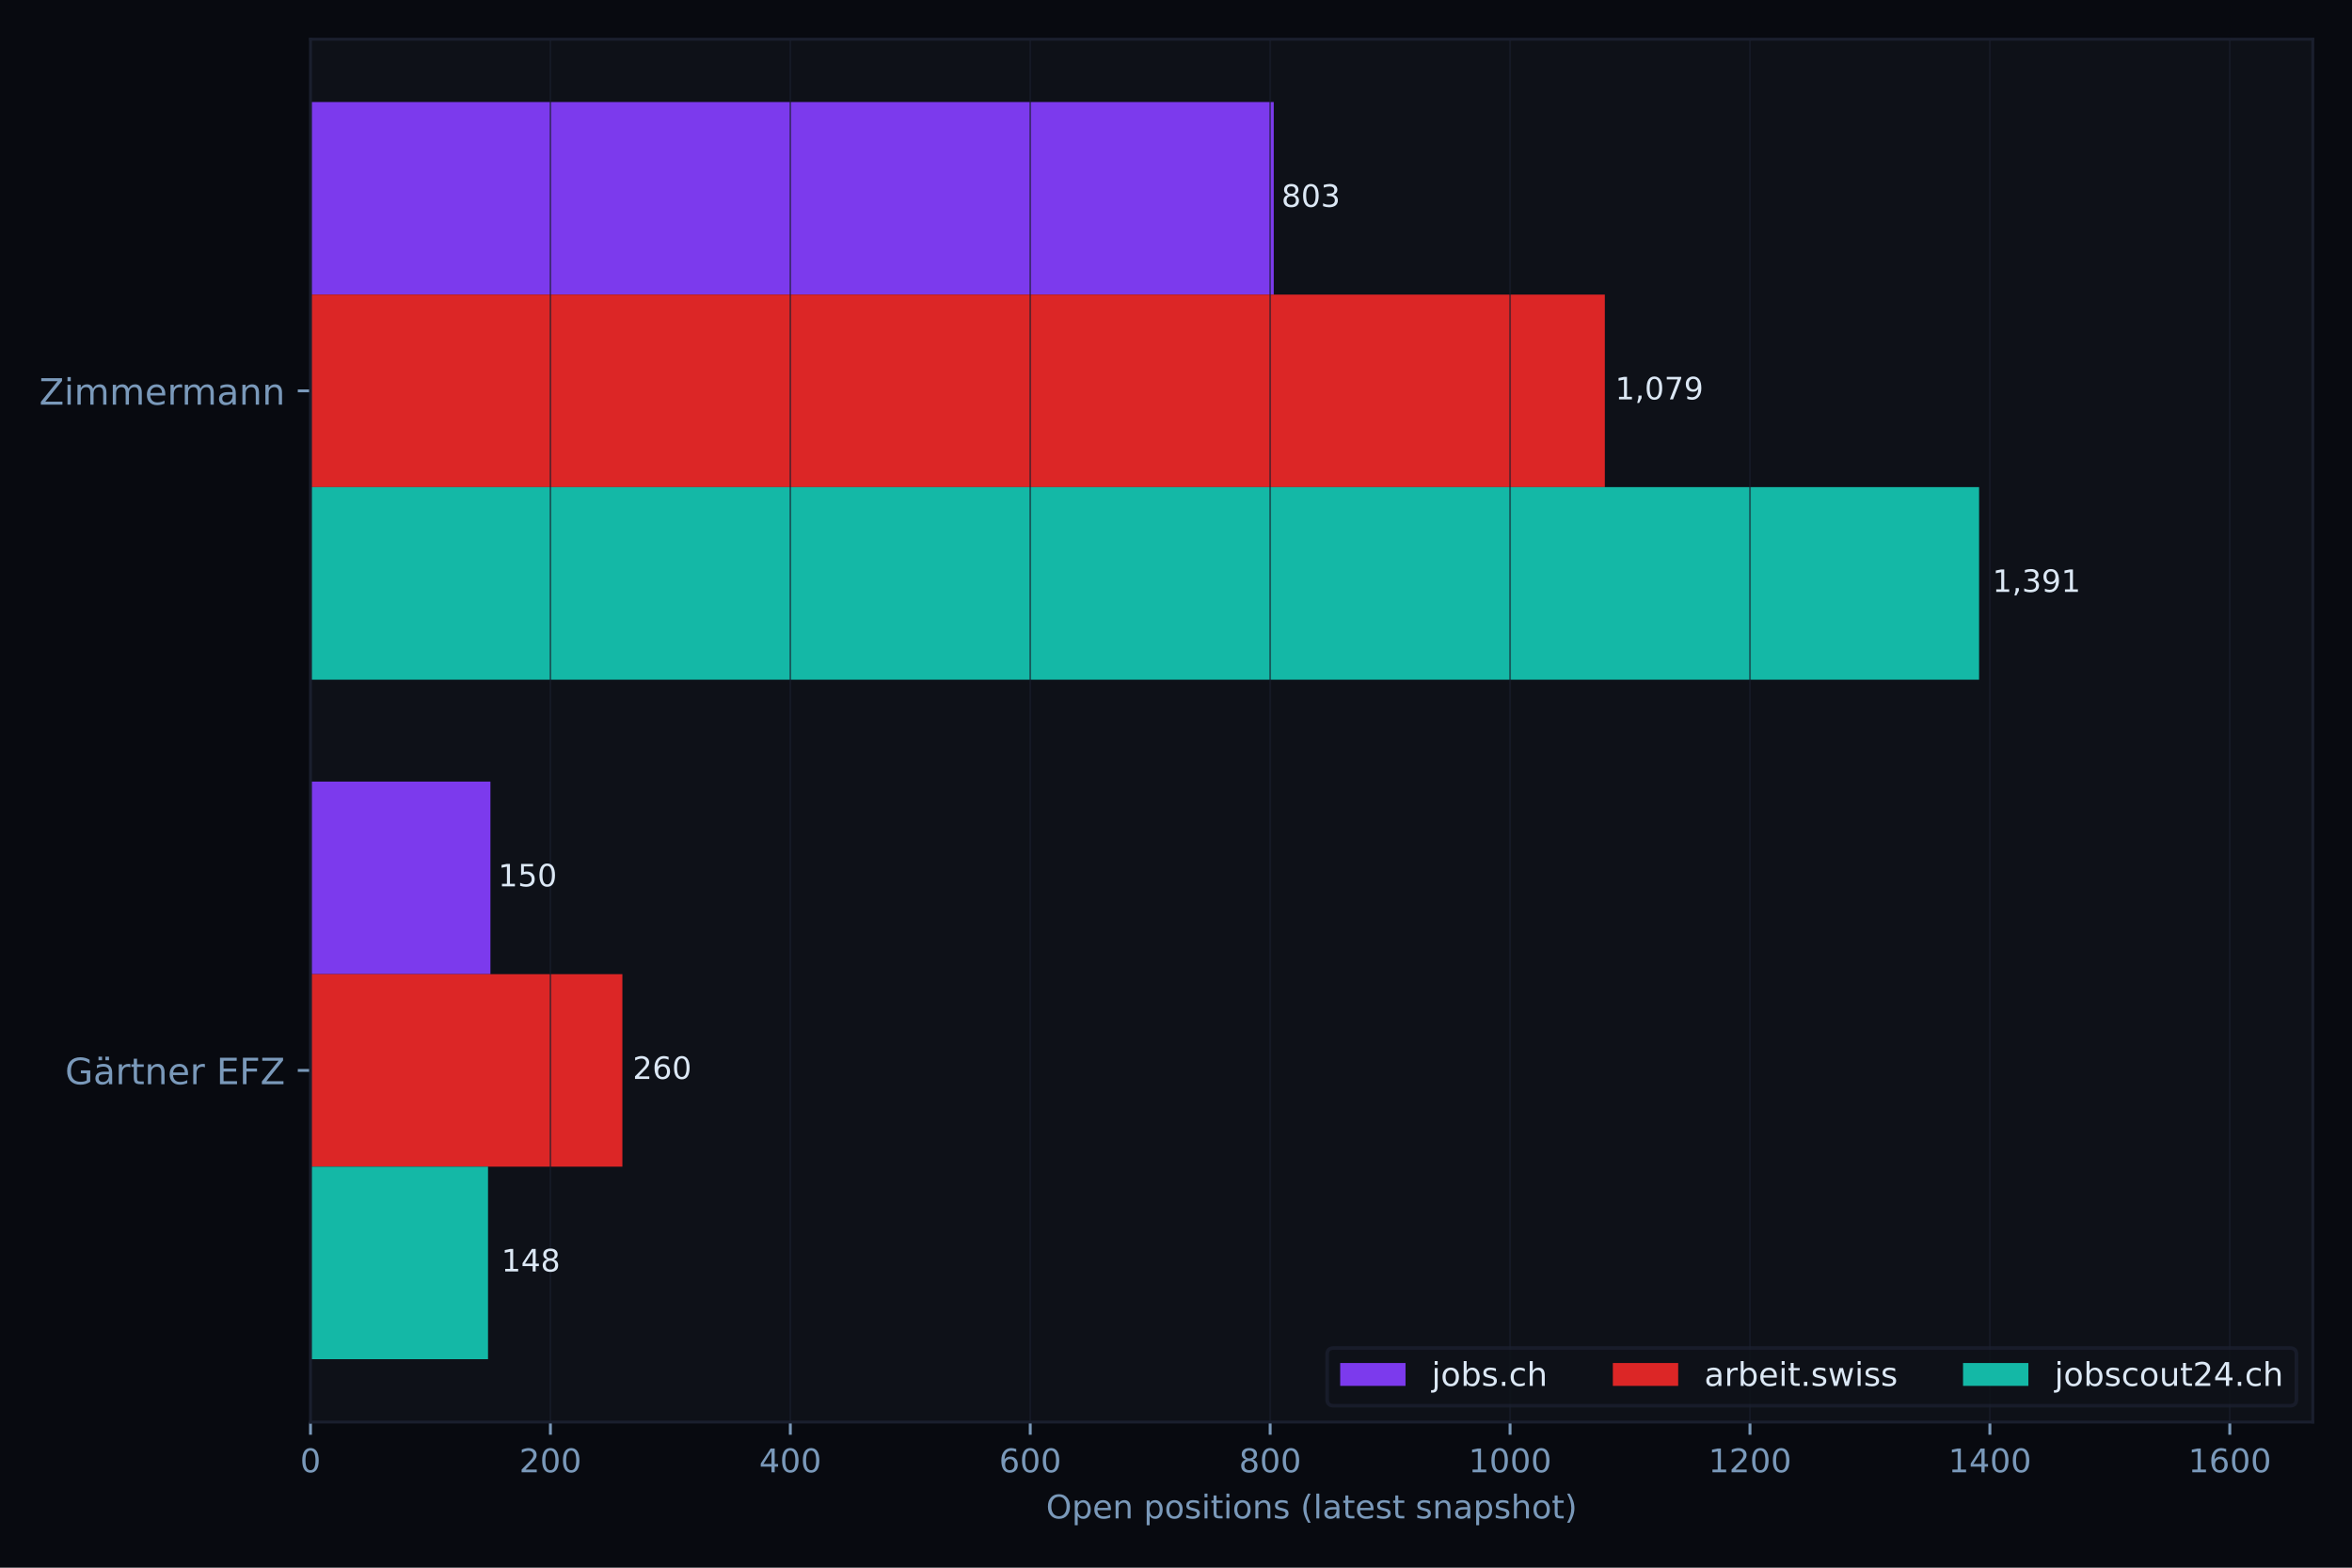
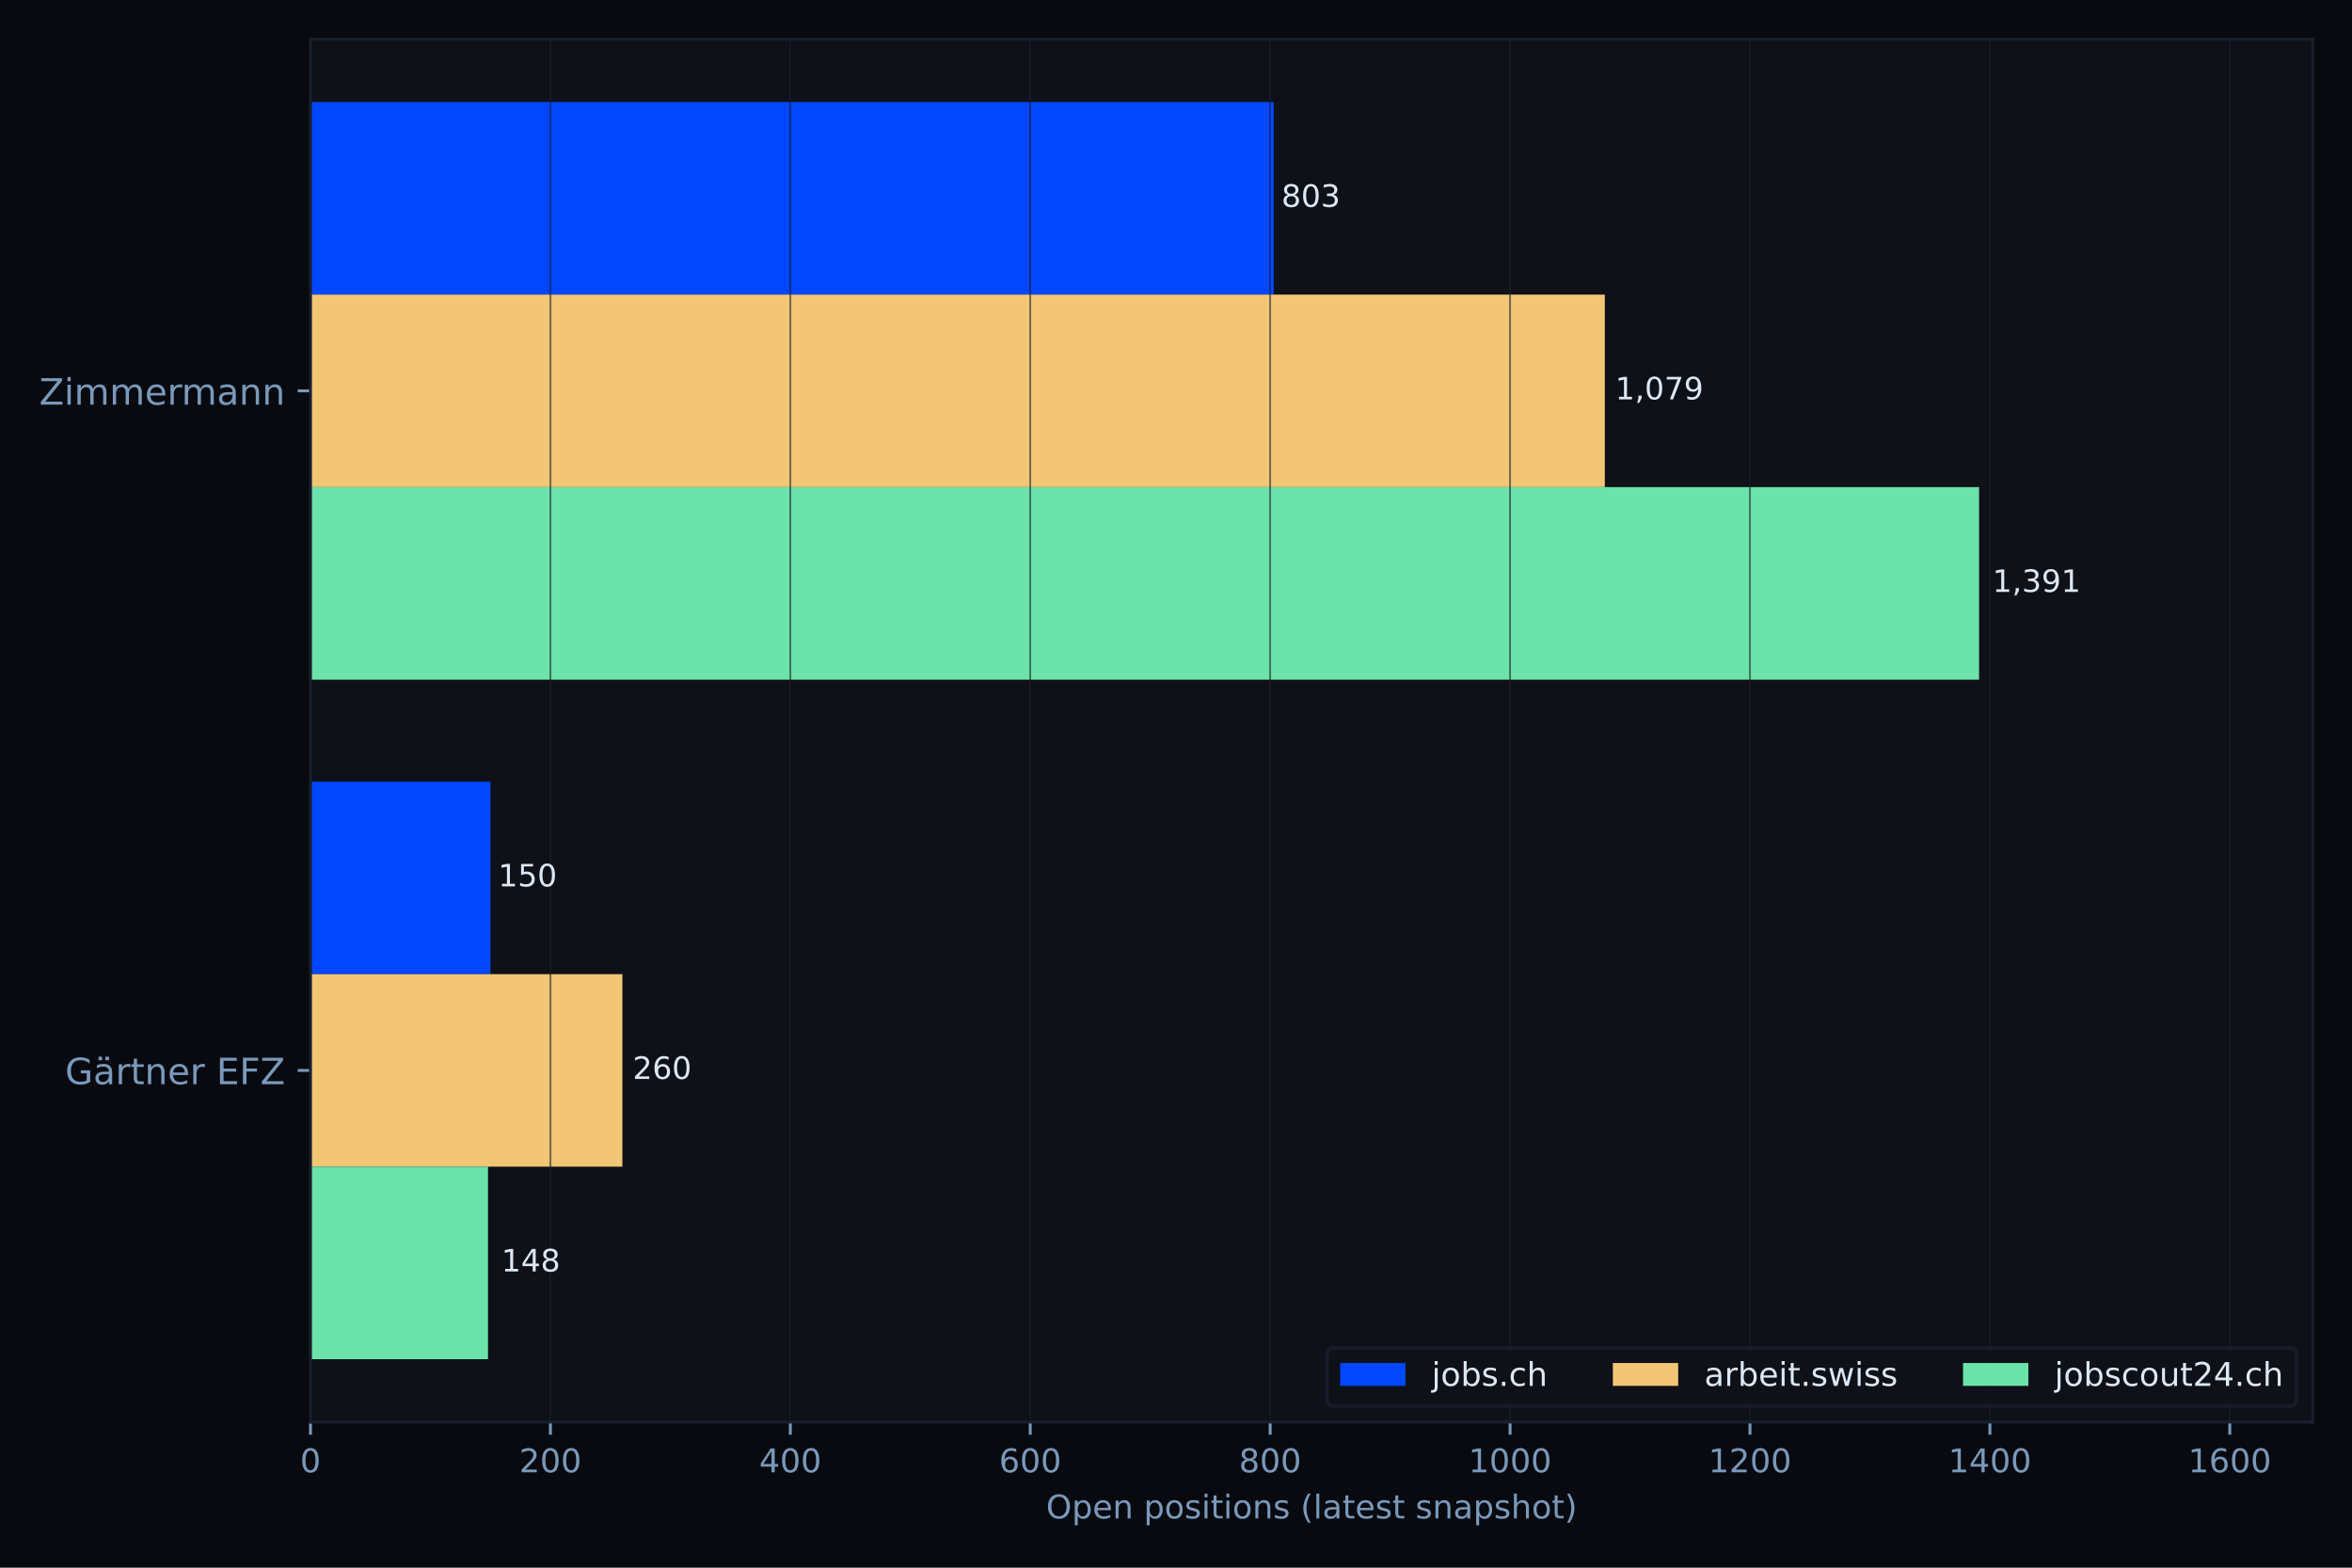
<svg xmlns="http://www.w3.org/2000/svg" xmlns:xlink="http://www.w3.org/1999/xlink" width="648pt" height="432pt" viewBox="0 0 648 432" version="1.1">
  <defs>
    <style type="text/css">*{stroke-linejoin: round; stroke-linecap: butt}</style>
  </defs>
  <g id="figure_1">
    <g id="patch_1">
      <path d="M 0 432  L 648 432  L 648 0  L 0 0  z " style="fill: #080a10" />
    </g>
    <g id="axes_1">
      <g id="patch_2">
        <path d="M 85.545 391.873  L 637.2 391.873  L 637.2 10.8  L 85.545 10.8  z " style="fill: #0e1118" />
      </g>
      <g id="patch_3">
-         <path d="M 85.545 28.121  L 350.929 28.121  L 350.929 81.178  L 85.545 81.178  z " clip-path="url(#p5564562293)" style="fill: #7c3aed" />
+         <path d="M 85.545 28.121  L 350.929 28.121  L 350.929 81.178  L 85.545 81.178  z " clip-path="url(#p5564562293)" style="fill: #0047ff" />
      </g>
      <g id="patch_4">
-         <path d="M 85.545 215.381  L 135.119 215.381  L 135.119 268.438  L 85.545 268.438  z " clip-path="url(#p5564562293)" style="fill: #7c3aed" />
+         <path d="M 85.545 215.381  L 135.119 215.381  L 135.119 268.438  L 85.545 268.438  z " clip-path="url(#p5564562293)" style="fill: #0047ff" />
      </g>
      <g id="patch_5">
-         <path d="M 85.545 81.178  L 442.145 81.178  L 442.145 134.235  L 85.545 134.235  z " clip-path="url(#p5564562293)" style="fill: #dc2626" />
+         <path d="M 85.545 81.178  L 442.145 81.178  L 442.145 134.235  L 85.545 134.235  z " clip-path="url(#p5564562293)" style="fill: #f2c674" />
      </g>
      <g id="patch_6">
-         <path d="M 85.545 268.438  L 171.473 268.438  L 171.473 321.494  L 85.545 321.494  z " clip-path="url(#p5564562293)" style="fill: #dc2626" />
+         <path d="M 85.545 268.438  L 171.473 268.438  L 171.473 321.494  L 85.545 321.494  z " clip-path="url(#p5564562293)" style="fill: #f2c674" />
      </g>
      <g id="patch_7">
-         <path d="M 85.545 134.235  L 545.258 134.235  L 545.258 187.292  L 85.545 187.292  z " clip-path="url(#p5564562293)" style="fill: #14b8a6" />
+         <path d="M 85.545 134.235  L 545.258 134.235  L 545.258 187.292  L 85.545 187.292  z " clip-path="url(#p5564562293)" style="fill: #6be3aa" />
      </g>
      <g id="patch_8">
-         <path d="M 85.545 321.494  L 134.458 321.494  L 134.458 374.551  L 85.545 374.551  z " clip-path="url(#p5564562293)" style="fill: #14b8a6" />
+         <path d="M 85.545 321.494  L 134.458 321.494  L 134.458 374.551  L 85.545 374.551  z " clip-path="url(#p5564562293)" style="fill: #6be3aa" />
      </g>
      <g id="matplotlib.axis_1">
        <g id="xtick_1">
          <g id="line2d_1">
            <path d="M 85.545 391.873  L 85.545 10.8  " clip-path="url(#p5564562293)" style="fill: none; stroke: #1a1f2e; stroke-opacity: 0.6; stroke-width: 0.5; stroke-linecap: square" />
          </g>
          <g id="line2d_2">
            <defs>
              <path id="mff3be124f5" d="M 0 0  L 0 3.5  " style="stroke: #7a99ba; stroke-width: 0.8" />
            </defs>
            <g>
              <use xlink:href="#mff3be124f5" x="85.545" y="391.873" style="fill: #7a99ba; stroke: #7a99ba; stroke-width: 0.8" />
            </g>
          </g>
          <g id="text_1">
            <g style="fill: #7a99ba" transform="translate(82.68233 405.7113) scale(0.09 -0.09)">
              <defs>
                <path id="DejaVuSans-30" d="M 2034 4250  Q 1547 4250 1301 3770  Q 1056 3291 1056 2328  Q 1056 1369 1301 889  Q 1547 409 2034 409  Q 2525 409 2770 889  Q 3016 1369 3016 2328  Q 3016 3291 2770 3770  Q 2525 4250 2034 4250  z M 2034 4750  Q 2819 4750 3233 4129  Q 3647 3509 3647 2328  Q 3647 1150 3233 529  Q 2819 -91 2034 -91  Q 1250 -91 836 529  Q 422 1150 422 2328  Q 422 3509 836 4129  Q 1250 4750 2034 4750  z " transform="scale(0.015625)" />
              </defs>
              <use xlink:href="#DejaVuSans-30" />
            </g>
          </g>
        </g>
        <g id="xtick_2">
          <g id="line2d_3">
            <path d="M 151.644 391.873  L 151.644 10.8  " clip-path="url(#p5564562293)" style="fill: none; stroke: #1a1f2e; stroke-opacity: 0.6; stroke-width: 0.5; stroke-linecap: square" />
          </g>
          <g id="line2d_4">
            <g>
              <use xlink:href="#mff3be124f5" x="151.644" y="391.873" style="fill: #7a99ba; stroke: #7a99ba; stroke-width: 0.8" />
            </g>
          </g>
          <g id="text_2">
            <g style="fill: #7a99ba" transform="translate(143.0542 405.7113) scale(0.09 -0.09)">
              <defs>
                <path id="DejaVuSans-32" d="M 1228 531  L 3431 531  L 3431 0  L 469 0  L 469 531  Q 828 903 1448 1529  Q 2069 2156 2228 2338  Q 2531 2678 2651 2914  Q 2772 3150 2772 3378  Q 2772 3750 2511 3984  Q 2250 4219 1831 4219  Q 1534 4219 1204 4116  Q 875 4013 500 3803  L 500 4441  Q 881 4594 1212 4672  Q 1544 4750 1819 4750  Q 2544 4750 2975 4387  Q 3406 4025 3406 3419  Q 3406 3131 3298 2873  Q 3191 2616 2906 2266  Q 2828 2175 2409 1742  Q 1991 1309 1228 531  z " transform="scale(0.015625)" />
              </defs>
              <use xlink:href="#DejaVuSans-32" />
              <use xlink:href="#DejaVuSans-30" x="63.623" />
              <use xlink:href="#DejaVuSans-30" x="127.246" />
            </g>
          </g>
        </g>
        <g id="xtick_3">
          <g id="line2d_5">
            <path d="M 217.742 391.873  L 217.742 10.8  " clip-path="url(#p5564562293)" style="fill: none; stroke: #1a1f2e; stroke-opacity: 0.6; stroke-width: 0.5; stroke-linecap: square" />
          </g>
          <g id="line2d_6">
            <g>
              <use xlink:href="#mff3be124f5" x="217.742" y="391.873" style="fill: #7a99ba; stroke: #7a99ba; stroke-width: 0.8" />
            </g>
          </g>
          <g id="text_3">
            <g style="fill: #7a99ba" transform="translate(209.1522 405.7113) scale(0.09 -0.09)">
              <defs>
                <path id="DejaVuSans-34" d="M 2419 4116  L 825 1625  L 2419 1625  L 2419 4116  z M 2253 4666  L 3047 4666  L 3047 1625  L 3713 1625  L 3713 1100  L 3047 1100  L 3047 0  L 2419 0  L 2419 1100  L 313 1100  L 313 1709  L 2253 4666  z " transform="scale(0.015625)" />
              </defs>
              <use xlink:href="#DejaVuSans-34" />
              <use xlink:href="#DejaVuSans-30" x="63.623" />
              <use xlink:href="#DejaVuSans-30" x="127.246" />
            </g>
          </g>
        </g>
        <g id="xtick_4">
          <g id="line2d_7">
            <path d="M 283.84 391.873  L 283.84 10.8  " clip-path="url(#p5564562293)" style="fill: none; stroke: #1a1f2e; stroke-opacity: 0.6; stroke-width: 0.5; stroke-linecap: square" />
          </g>
          <g id="line2d_8">
            <g>
              <use xlink:href="#mff3be124f5" x="283.84" y="391.873" style="fill: #7a99ba; stroke: #7a99ba; stroke-width: 0.8" />
            </g>
          </g>
          <g id="text_4">
            <g style="fill: #7a99ba" transform="translate(275.2503 405.7113) scale(0.09 -0.09)">
              <defs>
                <path id="DejaVuSans-36" d="M 2113 2584  Q 1688 2584 1439 2293  Q 1191 2003 1191 1497  Q 1191 994 1439 701  Q 1688 409 2113 409  Q 2538 409 2786 701  Q 3034 994 3034 1497  Q 3034 2003 2786 2293  Q 2538 2584 2113 2584  z M 3366 4563  L 3366 3988  Q 3128 4100 2886 4159  Q 2644 4219 2406 4219  Q 1781 4219 1451 3797  Q 1122 3375 1075 2522  Q 1259 2794 1537 2939  Q 1816 3084 2150 3084  Q 2853 3084 3261 2657  Q 3669 2231 3669 1497  Q 3669 778 3244 343  Q 2819 -91 2113 -91  Q 1303 -91 875 529  Q 447 1150 447 2328  Q 447 3434 972 4092  Q 1497 4750 2381 4750  Q 2619 4750 2861 4703  Q 3103 4656 3366 4563  z " transform="scale(0.015625)" />
              </defs>
              <use xlink:href="#DejaVuSans-36" />
              <use xlink:href="#DejaVuSans-30" x="63.623" />
              <use xlink:href="#DejaVuSans-30" x="127.246" />
            </g>
          </g>
        </g>
        <g id="xtick_5">
          <g id="line2d_9">
            <path d="M 349.938 391.873  L 349.938 10.8  " clip-path="url(#p5564562293)" style="fill: none; stroke: #1a1f2e; stroke-opacity: 0.6; stroke-width: 0.5; stroke-linecap: square" />
          </g>
          <g id="line2d_10">
            <g>
              <use xlink:href="#mff3be124f5" x="349.938" y="391.873" style="fill: #7a99ba; stroke: #7a99ba; stroke-width: 0.8" />
            </g>
          </g>
          <g id="text_5">
            <g style="fill: #7a99ba" transform="translate(341.3484 405.7113) scale(0.09 -0.09)">
              <defs>
                <path id="DejaVuSans-38" d="M 2034 2216  Q 1584 2216 1326 1975  Q 1069 1734 1069 1313  Q 1069 891 1326 650  Q 1584 409 2034 409  Q 2484 409 2743 651  Q 3003 894 3003 1313  Q 3003 1734 2745 1975  Q 2488 2216 2034 2216  z M 1403 2484  Q 997 2584 770 2862  Q 544 3141 544 3541  Q 544 4100 942 4425  Q 1341 4750 2034 4750  Q 2731 4750 3128 4425  Q 3525 4100 3525 3541  Q 3525 3141 3298 2862  Q 3072 2584 2669 2484  Q 3125 2378 3379 2068  Q 3634 1759 3634 1313  Q 3634 634 3220 271  Q 2806 -91 2034 -91  Q 1263 -91 848 271  Q 434 634 434 1313  Q 434 1759 690 2068  Q 947 2378 1403 2484  z M 1172 3481  Q 1172 3119 1398 2916  Q 1625 2713 2034 2713  Q 2441 2713 2670 2916  Q 2900 3119 2900 3481  Q 2900 3844 2670 4047  Q 2441 4250 2034 4250  Q 1625 4250 1398 4047  Q 1172 3844 1172 3481  z " transform="scale(0.015625)" />
              </defs>
              <use xlink:href="#DejaVuSans-38" />
              <use xlink:href="#DejaVuSans-30" x="63.623" />
              <use xlink:href="#DejaVuSans-30" x="127.246" />
            </g>
          </g>
        </g>
        <g id="xtick_6">
          <g id="line2d_11">
            <path d="M 416.036 391.873  L 416.036 10.8  " clip-path="url(#p5564562293)" style="fill: none; stroke: #1a1f2e; stroke-opacity: 0.6; stroke-width: 0.5; stroke-linecap: square" />
          </g>
          <g id="line2d_12">
            <g>
              <use xlink:href="#mff3be124f5" x="416.036" y="391.873" style="fill: #7a99ba; stroke: #7a99ba; stroke-width: 0.8" />
            </g>
          </g>
          <g id="text_6">
            <g style="fill: #7a99ba" transform="translate(404.5833 405.7113) scale(0.09 -0.09)">
              <defs>
                <path id="DejaVuSans-31" d="M 794 531  L 1825 531  L 1825 4091  L 703 3866  L 703 4441  L 1819 4666  L 2450 4666  L 2450 531  L 3481 531  L 3481 0  L 794 0  L 794 531  z " transform="scale(0.015625)" />
              </defs>
              <use xlink:href="#DejaVuSans-31" />
              <use xlink:href="#DejaVuSans-30" x="63.623" />
              <use xlink:href="#DejaVuSans-30" x="127.246" />
              <use xlink:href="#DejaVuSans-30" x="190.869" />
            </g>
          </g>
        </g>
        <g id="xtick_7">
          <g id="line2d_13">
            <path d="M 482.134 391.873  L 482.134 10.8  " clip-path="url(#p5564562293)" style="fill: none; stroke: #1a1f2e; stroke-opacity: 0.6; stroke-width: 0.5; stroke-linecap: square" />
          </g>
          <g id="line2d_14">
            <g>
              <use xlink:href="#mff3be124f5" x="482.134" y="391.873" style="fill: #7a99ba; stroke: #7a99ba; stroke-width: 0.8" />
            </g>
          </g>
          <g id="text_7">
            <g style="fill: #7a99ba" transform="translate(470.6814 405.7113) scale(0.09 -0.09)">
              <use xlink:href="#DejaVuSans-31" />
              <use xlink:href="#DejaVuSans-32" x="63.623" />
              <use xlink:href="#DejaVuSans-30" x="127.246" />
              <use xlink:href="#DejaVuSans-30" x="190.869" />
            </g>
          </g>
        </g>
        <g id="xtick_8">
          <g id="line2d_15">
            <path d="M 548.232 391.873  L 548.232 10.8  " clip-path="url(#p5564562293)" style="fill: none; stroke: #1a1f2e; stroke-opacity: 0.6; stroke-width: 0.5; stroke-linecap: square" />
          </g>
          <g id="line2d_16">
            <g>
              <use xlink:href="#mff3be124f5" x="548.232" y="391.873" style="fill: #7a99ba; stroke: #7a99ba; stroke-width: 0.8" />
            </g>
          </g>
          <g id="text_8">
            <g style="fill: #7a99ba" transform="translate(536.7795 405.7113) scale(0.09 -0.09)">
              <use xlink:href="#DejaVuSans-31" />
              <use xlink:href="#DejaVuSans-34" x="63.623" />
              <use xlink:href="#DejaVuSans-30" x="127.246" />
              <use xlink:href="#DejaVuSans-30" x="190.869" />
            </g>
          </g>
        </g>
        <g id="xtick_9">
          <g id="line2d_17">
            <path d="M 614.33 391.873  L 614.33 10.8  " clip-path="url(#p5564562293)" style="fill: none; stroke: #1a1f2e; stroke-opacity: 0.6; stroke-width: 0.5; stroke-linecap: square" />
          </g>
          <g id="line2d_18">
            <g>
              <use xlink:href="#mff3be124f5" x="614.33" y="391.873" style="fill: #7a99ba; stroke: #7a99ba; stroke-width: 0.8" />
            </g>
          </g>
          <g id="text_9">
            <g style="fill: #7a99ba" transform="translate(602.8776 405.7113) scale(0.09 -0.09)">
              <use xlink:href="#DejaVuSans-31" />
              <use xlink:href="#DejaVuSans-36" x="63.623" />
              <use xlink:href="#DejaVuSans-30" x="127.246" />
              <use xlink:href="#DejaVuSans-30" x="190.869" />
            </g>
          </g>
        </g>
        <g id="text_10">
          <g style="fill: #7a99ba" transform="translate(288.2091 418.4216) scale(0.09 -0.09)">
            <defs>
              <path id="DejaVuSans-4f" d="M 2522 4238  Q 1834 4238 1429 3725  Q 1025 3213 1025 2328  Q 1025 1447 1429 934  Q 1834 422 2522 422  Q 3209 422 3611 934  Q 4013 1447 4013 2328  Q 4013 3213 3611 3725  Q 3209 4238 2522 4238  z M 2522 4750  Q 3503 4750 4090 4092  Q 4678 3434 4678 2328  Q 4678 1225 4090 567  Q 3503 -91 2522 -91  Q 1538 -91 948 565  Q 359 1222 359 2328  Q 359 3434 948 4092  Q 1538 4750 2522 4750  z " transform="scale(0.015625)" />
              <path id="DejaVuSans-70" d="M 1159 525  L 1159 -1331  L 581 -1331  L 581 3500  L 1159 3500  L 1159 2969  Q 1341 3281 1617 3432  Q 1894 3584 2278 3584  Q 2916 3584 3314 3078  Q 3713 2572 3713 1747  Q 3713 922 3314 415  Q 2916 -91 2278 -91  Q 1894 -91 1617 61  Q 1341 213 1159 525  z M 3116 1747  Q 3116 2381 2855 2742  Q 2594 3103 2138 3103  Q 1681 3103 1420 2742  Q 1159 2381 1159 1747  Q 1159 1113 1420 752  Q 1681 391 2138 391  Q 2594 391 2855 752  Q 3116 1113 3116 1747  z " transform="scale(0.015625)" />
              <path id="DejaVuSans-65" d="M 3597 1894  L 3597 1613  L 953 1613  Q 991 1019 1311 708  Q 1631 397 2203 397  Q 2534 397 2845 478  Q 3156 559 3463 722  L 3463 178  Q 3153 47 2828 -22  Q 2503 -91 2169 -91  Q 1331 -91 842 396  Q 353 884 353 1716  Q 353 2575 817 3079  Q 1281 3584 2069 3584  Q 2775 3584 3186 3129  Q 3597 2675 3597 1894  z M 3022 2063  Q 3016 2534 2758 2815  Q 2500 3097 2075 3097  Q 1594 3097 1305 2825  Q 1016 2553 972 2059  L 3022 2063  z " transform="scale(0.015625)" />
              <path id="DejaVuSans-6e" d="M 3513 2113  L 3513 0  L 2938 0  L 2938 2094  Q 2938 2591 2744 2837  Q 2550 3084 2163 3084  Q 1697 3084 1428 2787  Q 1159 2491 1159 1978  L 1159 0  L 581 0  L 581 3500  L 1159 3500  L 1159 2956  Q 1366 3272 1645 3428  Q 1925 3584 2291 3584  Q 2894 3584 3203 3211  Q 3513 2838 3513 2113  z " transform="scale(0.015625)" />
              <path id="DejaVuSans-20" transform="scale(0.015625)" />
              <path id="DejaVuSans-6f" d="M 1959 3097  Q 1497 3097 1228 2736  Q 959 2375 959 1747  Q 959 1119 1226 758  Q 1494 397 1959 397  Q 2419 397 2687 759  Q 2956 1122 2956 1747  Q 2956 2369 2687 2733  Q 2419 3097 1959 3097  z M 1959 3584  Q 2709 3584 3137 3096  Q 3566 2609 3566 1747  Q 3566 888 3137 398  Q 2709 -91 1959 -91  Q 1206 -91 779 398  Q 353 888 353 1747  Q 353 2609 779 3096  Q 1206 3584 1959 3584  z " transform="scale(0.015625)" />
              <path id="DejaVuSans-73" d="M 2834 3397  L 2834 2853  Q 2591 2978 2328 3040  Q 2066 3103 1784 3103  Q 1356 3103 1142 2972  Q 928 2841 928 2578  Q 928 2378 1081 2264  Q 1234 2150 1697 2047  L 1894 2003  Q 2506 1872 2764 1633  Q 3022 1394 3022 966  Q 3022 478 2636 193  Q 2250 -91 1575 -91  Q 1294 -91 989 -36  Q 684 19 347 128  L 347 722  Q 666 556 975 473  Q 1284 391 1588 391  Q 1994 391 2212 530  Q 2431 669 2431 922  Q 2431 1156 2273 1281  Q 2116 1406 1581 1522  L 1381 1569  Q 847 1681 609 1914  Q 372 2147 372 2553  Q 372 3047 722 3315  Q 1072 3584 1716 3584  Q 2034 3584 2315 3537  Q 2597 3491 2834 3397  z " transform="scale(0.015625)" />
              <path id="DejaVuSans-69" d="M 603 3500  L 1178 3500  L 1178 0  L 603 0  L 603 3500  z M 603 4863  L 1178 4863  L 1178 4134  L 603 4134  L 603 4863  z " transform="scale(0.015625)" />
              <path id="DejaVuSans-74" d="M 1172 4494  L 1172 3500  L 2356 3500  L 2356 3053  L 1172 3053  L 1172 1153  Q 1172 725 1289 603  Q 1406 481 1766 481  L 2356 481  L 2356 0  L 1766 0  Q 1100 0 847 248  Q 594 497 594 1153  L 594 3053  L 172 3053  L 172 3500  L 594 3500  L 594 4494  L 1172 4494  z " transform="scale(0.015625)" />
              <path id="DejaVuSans-28" d="M 1984 4856  Q 1566 4138 1362 3434  Q 1159 2731 1159 2009  Q 1159 1288 1364 580  Q 1569 -128 1984 -844  L 1484 -844  Q 1016 -109 783 600  Q 550 1309 550 2009  Q 550 2706 781 3412  Q 1013 4119 1484 4856  L 1984 4856  z " transform="scale(0.015625)" />
              <path id="DejaVuSans-6c" d="M 603 4863  L 1178 4863  L 1178 0  L 603 0  L 603 4863  z " transform="scale(0.015625)" />
              <path id="DejaVuSans-61" d="M 2194 1759  Q 1497 1759 1228 1600  Q 959 1441 959 1056  Q 959 750 1161 570  Q 1363 391 1709 391  Q 2188 391 2477 730  Q 2766 1069 2766 1631  L 2766 1759  L 2194 1759  z M 3341 1997  L 3341 0  L 2766 0  L 2766 531  Q 2569 213 2275 61  Q 1981 -91 1556 -91  Q 1019 -91 701 211  Q 384 513 384 1019  Q 384 1609 779 1909  Q 1175 2209 1959 2209  L 2766 2209  L 2766 2266  Q 2766 2663 2505 2880  Q 2244 3097 1772 3097  Q 1472 3097 1187 3025  Q 903 2953 641 2809  L 641 3341  Q 956 3463 1253 3523  Q 1550 3584 1831 3584  Q 2591 3584 2966 3190  Q 3341 2797 3341 1997  z " transform="scale(0.015625)" />
              <path id="DejaVuSans-68" d="M 3513 2113  L 3513 0  L 2938 0  L 2938 2094  Q 2938 2591 2744 2837  Q 2550 3084 2163 3084  Q 1697 3084 1428 2787  Q 1159 2491 1159 1978  L 1159 0  L 581 0  L 581 4863  L 1159 4863  L 1159 2956  Q 1366 3272 1645 3428  Q 1925 3584 2291 3584  Q 2894 3584 3203 3211  Q 3513 2838 3513 2113  z " transform="scale(0.015625)" />
              <path id="DejaVuSans-29" d="M 513 4856  L 1013 4856  Q 1481 4119 1714 3412  Q 1947 2706 1947 2009  Q 1947 1309 1714 600  Q 1481 -109 1013 -844  L 513 -844  Q 928 -128 1133 580  Q 1338 1288 1338 2009  Q 1338 2731 1133 3434  Q 928 4138 513 4856  z " transform="scale(0.015625)" />
            </defs>
            <use xlink:href="#DejaVuSans-4f" />
            <use xlink:href="#DejaVuSans-70" x="78.711" />
            <use xlink:href="#DejaVuSans-65" x="142.188" />
            <use xlink:href="#DejaVuSans-6e" x="203.711" />
            <use xlink:href="#DejaVuSans-20" x="267.09" />
            <use xlink:href="#DejaVuSans-70" x="298.877" />
            <use xlink:href="#DejaVuSans-6f" x="362.354" />
            <use xlink:href="#DejaVuSans-73" x="423.535" />
            <use xlink:href="#DejaVuSans-69" x="475.635" />
            <use xlink:href="#DejaVuSans-74" x="503.418" />
            <use xlink:href="#DejaVuSans-69" x="542.627" />
            <use xlink:href="#DejaVuSans-6f" x="570.41" />
            <use xlink:href="#DejaVuSans-6e" x="631.592" />
            <use xlink:href="#DejaVuSans-73" x="694.971" />
            <use xlink:href="#DejaVuSans-20" x="747.07" />
            <use xlink:href="#DejaVuSans-28" x="778.857" />
            <use xlink:href="#DejaVuSans-6c" x="817.871" />
            <use xlink:href="#DejaVuSans-61" x="845.654" />
            <use xlink:href="#DejaVuSans-74" x="906.934" />
            <use xlink:href="#DejaVuSans-65" x="946.143" />
            <use xlink:href="#DejaVuSans-73" x="1007.666" />
            <use xlink:href="#DejaVuSans-74" x="1059.766" />
            <use xlink:href="#DejaVuSans-20" x="1098.975" />
            <use xlink:href="#DejaVuSans-73" x="1130.762" />
            <use xlink:href="#DejaVuSans-6e" x="1182.861" />
            <use xlink:href="#DejaVuSans-61" x="1246.24" />
            <use xlink:href="#DejaVuSans-70" x="1307.52" />
            <use xlink:href="#DejaVuSans-73" x="1370.996" />
            <use xlink:href="#DejaVuSans-68" x="1423.096" />
            <use xlink:href="#DejaVuSans-6f" x="1486.475" />
            <use xlink:href="#DejaVuSans-74" x="1547.656" />
            <use xlink:href="#DejaVuSans-29" x="1586.865" />
          </g>
        </g>
      </g>
      <g id="matplotlib.axis_2">
        <g id="ytick_1">
          <g id="line2d_19">
            <defs>
              <path id="mdf66c61492" d="M 0 0  L -3.5 0  " style="stroke: #7a99ba; stroke-width: 0.8" />
            </defs>
            <g>
              <use xlink:href="#mdf66c61492" x="85.545" y="107.707" style="fill: #7a99ba; stroke: #7a99ba; stroke-width: 0.8" />
            </g>
          </g>
          <g id="text_11">
            <g style="fill: #7a99ba" transform="translate(10.80327 111.5059) scale(0.1 -0.1)">
              <defs>
                <path id="DejaVuSans-5a" d="M 359 4666  L 4025 4666  L 4025 4184  L 1075 531  L 4097 531  L 4097 0  L 288 0  L 288 481  L 3238 4134  L 359 4134  L 359 4666  z " transform="scale(0.015625)" />
                <path id="DejaVuSans-6d" d="M 3328 2828  Q 3544 3216 3844 3400  Q 4144 3584 4550 3584  Q 5097 3584 5394 3201  Q 5691 2819 5691 2113  L 5691 0  L 5113 0  L 5113 2094  Q 5113 2597 4934 2840  Q 4756 3084 4391 3084  Q 3944 3084 3684 2787  Q 3425 2491 3425 1978  L 3425 0  L 2847 0  L 2847 2094  Q 2847 2600 2669 2842  Q 2491 3084 2119 3084  Q 1678 3084 1418 2786  Q 1159 2488 1159 1978  L 1159 0  L 581 0  L 581 3500  L 1159 3500  L 1159 2956  Q 1356 3278 1631 3431  Q 1906 3584 2284 3584  Q 2666 3584 2933 3390  Q 3200 3197 3328 2828  z " transform="scale(0.015625)" />
                <path id="DejaVuSans-72" d="M 2631 2963  Q 2534 3019 2420 3045  Q 2306 3072 2169 3072  Q 1681 3072 1420 2755  Q 1159 2438 1159 1844  L 1159 0  L 581 0  L 581 3500  L 1159 3500  L 1159 2956  Q 1341 3275 1631 3429  Q 1922 3584 2338 3584  Q 2397 3584 2469 3576  Q 2541 3569 2628 3553  L 2631 2963  z " transform="scale(0.015625)" />
              </defs>
              <use xlink:href="#DejaVuSans-5a" />
              <use xlink:href="#DejaVuSans-69" x="68.506" />
              <use xlink:href="#DejaVuSans-6d" x="96.289" />
              <use xlink:href="#DejaVuSans-6d" x="193.701" />
              <use xlink:href="#DejaVuSans-65" x="291.113" />
              <use xlink:href="#DejaVuSans-72" x="352.637" />
              <use xlink:href="#DejaVuSans-6d" x="392" />
              <use xlink:href="#DejaVuSans-61" x="489.412" />
              <use xlink:href="#DejaVuSans-6e" x="550.691" />
              <use xlink:href="#DejaVuSans-6e" x="614.07" />
            </g>
          </g>
        </g>
        <g id="ytick_2">
          <g id="line2d_20">
            <g>
              <use xlink:href="#mdf66c61492" x="85.545" y="294.966" style="fill: #7a99ba; stroke: #7a99ba; stroke-width: 0.8" />
            </g>
          </g>
          <g id="text_12">
            <g style="fill: #7a99ba" transform="translate(17.93764 298.7652) scale(0.1 -0.1)">
              <defs>
                <path id="DejaVuSans-47" d="M 3809 666  L 3809 1919  L 2778 1919  L 2778 2438  L 4434 2438  L 4434 434  Q 4069 175 3628 42  Q 3188 -91 2688 -91  Q 1594 -91 976 548  Q 359 1188 359 2328  Q 359 3472 976 4111  Q 1594 4750 2688 4750  Q 3144 4750 3555 4637  Q 3966 4525 4313 4306  L 4313 3634  Q 3963 3931 3569 4081  Q 3175 4231 2741 4231  Q 1884 4231 1454 3753  Q 1025 3275 1025 2328  Q 1025 1384 1454 906  Q 1884 428 2741 428  Q 3075 428 3337 486  Q 3600 544 3809 666  z " transform="scale(0.015625)" />
                <path id="DejaVuSans-e4" d="M 2194 1759  Q 1497 1759 1228 1600  Q 959 1441 959 1056  Q 959 750 1161 570  Q 1363 391 1709 391  Q 2188 391 2477 730  Q 2766 1069 2766 1631  L 2766 1759  L 2194 1759  z M 3341 1997  L 3341 0  L 2766 0  L 2766 531  Q 2569 213 2275 61  Q 1981 -91 1556 -91  Q 1019 -91 701 211  Q 384 513 384 1019  Q 384 1609 779 1909  Q 1175 2209 1959 2209  L 2766 2209  L 2766 2266  Q 2766 2663 2505 2880  Q 2244 3097 1772 3097  Q 1472 3097 1187 3025  Q 903 2953 641 2809  L 641 3341  Q 956 3463 1253 3523  Q 1550 3584 1831 3584  Q 2591 3584 2966 3190  Q 3341 2797 3341 1997  z M 2150 4850  L 2784 4850  L 2784 4219  L 2150 4219  L 2150 4850  z M 928 4850  L 1562 4850  L 1562 4219  L 928 4219  L 928 4850  z " transform="scale(0.015625)" />
                <path id="DejaVuSans-45" d="M 628 4666  L 3578 4666  L 3578 4134  L 1259 4134  L 1259 2753  L 3481 2753  L 3481 2222  L 1259 2222  L 1259 531  L 3634 531  L 3634 0  L 628 0  L 628 4666  z " transform="scale(0.015625)" />
                <path id="DejaVuSans-46" d="M 628 4666  L 3309 4666  L 3309 4134  L 1259 4134  L 1259 2759  L 3109 2759  L 3109 2228  L 1259 2228  L 1259 0  L 628 0  L 628 4666  z " transform="scale(0.015625)" />
              </defs>
              <use xlink:href="#DejaVuSans-47" />
              <use xlink:href="#DejaVuSans-e4" x="77.49" />
              <use xlink:href="#DejaVuSans-72" x="138.77" />
              <use xlink:href="#DejaVuSans-74" x="179.883" />
              <use xlink:href="#DejaVuSans-6e" x="219.092" />
              <use xlink:href="#DejaVuSans-65" x="282.471" />
              <use xlink:href="#DejaVuSans-72" x="343.994" />
              <use xlink:href="#DejaVuSans-20" x="385.107" />
              <use xlink:href="#DejaVuSans-45" x="416.895" />
              <use xlink:href="#DejaVuSans-46" x="480.078" />
              <use xlink:href="#DejaVuSans-5a" x="537.598" />
            </g>
          </g>
        </g>
      </g>
      <g id="patch_9">
        <path d="M 85.545 391.873  L 85.545 10.8  " style="fill: none; stroke: #1a1f2e; stroke-width: 0.8; stroke-linejoin: miter; stroke-linecap: square" />
      </g>
      <g id="patch_10">
        <path d="M 637.2 391.873  L 637.2 10.8  " style="fill: none; stroke: #1a1f2e; stroke-width: 0.8; stroke-linejoin: miter; stroke-linecap: square" />
      </g>
      <g id="patch_11">
        <path d="M 85.545 391.873  L 637.2 391.873  " style="fill: none; stroke: #1a1f2e; stroke-width: 0.8; stroke-linejoin: miter; stroke-linecap: square" />
      </g>
      <g id="patch_12">
        <path d="M 85.545 10.8  L 637.2 10.8  " style="fill: none; stroke: #1a1f2e; stroke-width: 0.8; stroke-linejoin: miter; stroke-linecap: square" />
      </g>
      <g id="text_13">
        <g style="fill: #dce8f5" transform="translate(353.0523 56.99536) scale(0.085 -0.085)">
          <defs>
            <path id="DejaVuSans-33" d="M 2597 2516  Q 3050 2419 3304 2112  Q 3559 1806 3559 1356  Q 3559 666 3084 287  Q 2609 -91 1734 -91  Q 1441 -91 1130 -33  Q 819 25 488 141  L 488 750  Q 750 597 1062 519  Q 1375 441 1716 441  Q 2309 441 2620 675  Q 2931 909 2931 1356  Q 2931 1769 2642 2001  Q 2353 2234 1838 2234  L 1294 2234  L 1294 2753  L 1863 2753  Q 2328 2753 2575 2939  Q 2822 3125 2822 3475  Q 2822 3834 2567 4026  Q 2313 4219 1838 4219  Q 1578 4219 1281 4162  Q 984 4106 628 3988  L 628 4550  Q 988 4650 1302 4700  Q 1616 4750 1894 4750  Q 2613 4750 3031 4423  Q 3450 4097 3450 3541  Q 3450 3153 3228 2886  Q 3006 2619 2597 2516  z " transform="scale(0.015625)" />
          </defs>
          <use xlink:href="#DejaVuSans-38" />
          <use xlink:href="#DejaVuSans-30" x="63.623" />
          <use xlink:href="#DejaVuSans-33" x="127.246" />
        </g>
      </g>
      <g id="text_14">
        <g style="fill: #dce8f5" transform="translate(137.2421 244.2547) scale(0.085 -0.085)">
          <defs>
            <path id="DejaVuSans-35" d="M 691 4666  L 3169 4666  L 3169 4134  L 1269 4134  L 1269 2991  Q 1406 3038 1543 3061  Q 1681 3084 1819 3084  Q 2600 3084 3056 2656  Q 3513 2228 3513 1497  Q 3513 744 3044 326  Q 2575 -91 1722 -91  Q 1428 -91 1123 -41  Q 819 9 494 109  L 494 744  Q 775 591 1075 516  Q 1375 441 1709 441  Q 2250 441 2565 725  Q 2881 1009 2881 1497  Q 2881 1984 2565 2268  Q 2250 2553 1709 2553  Q 1456 2553 1204 2497  Q 953 2441 691 2322  L 691 4666  z " transform="scale(0.015625)" />
          </defs>
          <use xlink:href="#DejaVuSans-31" />
          <use xlink:href="#DejaVuSans-35" x="63.623" />
          <use xlink:href="#DejaVuSans-30" x="127.246" />
        </g>
      </g>
      <g id="text_15">
        <g style="fill: #dce8f5" transform="translate(444.9974 110.0522) scale(0.085 -0.085)">
          <defs>
            <path id="DejaVuSans-2c" d="M 750 794  L 1409 794  L 1409 256  L 897 -744  L 494 -744  L 750 256  L 750 794  z " transform="scale(0.015625)" />
            <path id="DejaVuSans-37" d="M 525 4666  L 3525 4666  L 3525 4397  L 1831 0  L 1172 0  L 2766 4134  L 525 4134  L 525 4666  z " transform="scale(0.015625)" />
            <path id="DejaVuSans-39" d="M 703 97  L 703 672  Q 941 559 1184 500  Q 1428 441 1663 441  Q 2288 441 2617 861  Q 2947 1281 2994 2138  Q 2813 1869 2534 1725  Q 2256 1581 1919 1581  Q 1219 1581 811 2004  Q 403 2428 403 3163  Q 403 3881 828 4315  Q 1253 4750 1959 4750  Q 2769 4750 3195 4129  Q 3622 3509 3622 2328  Q 3622 1225 3098 567  Q 2575 -91 1691 -91  Q 1453 -91 1209 -44  Q 966 3 703 97  z M 1959 2075  Q 2384 2075 2632 2365  Q 2881 2656 2881 3163  Q 2881 3666 2632 3958  Q 2384 4250 1959 4250  Q 1534 4250 1286 3958  Q 1038 3666 1038 3163  Q 1038 2656 1286 2365  Q 1534 2075 1959 2075  z " transform="scale(0.015625)" />
          </defs>
          <use xlink:href="#DejaVuSans-31" />
          <use xlink:href="#DejaVuSans-2c" x="63.623" />
          <use xlink:href="#DejaVuSans-30" x="95.41" />
          <use xlink:href="#DejaVuSans-37" x="159.033" />
          <use xlink:href="#DejaVuSans-39" x="222.656" />
        </g>
      </g>
      <g id="text_16">
        <g style="fill: #dce8f5" transform="translate(174.3257 297.3115) scale(0.085 -0.085)">
          <use xlink:href="#DejaVuSans-32" />
          <use xlink:href="#DejaVuSans-36" x="63.623" />
          <use xlink:href="#DejaVuSans-30" x="127.246" />
        </g>
      </g>
      <g id="text_17">
        <g style="fill: #dce8f5" transform="translate(548.9353 163.109) scale(0.085 -0.085)">
          <use xlink:href="#DejaVuSans-31" />
          <use xlink:href="#DejaVuSans-2c" x="63.623" />
          <use xlink:href="#DejaVuSans-33" x="95.41" />
          <use xlink:href="#DejaVuSans-39" x="159.033" />
          <use xlink:href="#DejaVuSans-31" x="222.656" />
        </g>
      </g>
      <g id="text_18">
        <g style="fill: #dce8f5" transform="translate(138.1357 350.3683) scale(0.085 -0.085)">
          <use xlink:href="#DejaVuSans-31" />
          <use xlink:href="#DejaVuSans-34" x="63.623" />
          <use xlink:href="#DejaVuSans-38" x="127.246" />
        </g>
      </g>
      <g id="legend_1">
        <g id="patch_13">
          <path d="M 367.435 387.373  L 630.9 387.373  Q 632.7 387.373 632.7 385.573  L 632.7 373.262  Q 632.7 371.462 630.9 371.462  L 367.435 371.462  Q 365.635 371.462 365.635 373.262  L 365.635 385.573  Q 365.635 387.373 367.435 387.373  z " style="fill: #0e1118; opacity: 0.8; stroke: #1a1f2e; stroke-linejoin: miter" />
        </g>
        <g id="patch_14">
-           <path d="M 369.235 381.901  L 387.235 381.901  L 387.235 375.601  L 369.235 375.601  z " style="fill: #7c3aed" />
+           <path d="M 369.235 381.901  L 387.235 381.901  L 387.235 375.601  L 369.235 375.601  z " style="fill: #0047ff" />
        </g>
        <g id="text_19">
          <g style="fill: #dce8f5" transform="translate(394.4348 381.901) scale(0.09 -0.09)">
            <defs>
              <path id="DejaVuSans-6a" d="M 603 3500  L 1178 3500  L 1178 -63  Q 1178 -731 923 -1031  Q 669 -1331 103 -1331  L -116 -1331  L -116 -844  L 38 -844  Q 366 -844 484 -692  Q 603 -541 603 -63  L 603 3500  z M 603 4863  L 1178 4863  L 1178 4134  L 603 4134  L 603 4863  z " transform="scale(0.015625)" />
              <path id="DejaVuSans-62" d="M 3116 1747  Q 3116 2381 2855 2742  Q 2594 3103 2138 3103  Q 1681 3103 1420 2742  Q 1159 2381 1159 1747  Q 1159 1113 1420 752  Q 1681 391 2138 391  Q 2594 391 2855 752  Q 3116 1113 3116 1747  z M 1159 2969  Q 1341 3281 1617 3432  Q 1894 3584 2278 3584  Q 2916 3584 3314 3078  Q 3713 2572 3713 1747  Q 3713 922 3314 415  Q 2916 -91 2278 -91  Q 1894 -91 1617 61  Q 1341 213 1159 525  L 1159 0  L 581 0  L 581 4863  L 1159 4863  L 1159 2969  z " transform="scale(0.015625)" />
              <path id="DejaVuSans-2e" d="M 684 794  L 1344 794  L 1344 0  L 684 0  L 684 794  z " transform="scale(0.015625)" />
              <path id="DejaVuSans-63" d="M 3122 3366  L 3122 2828  Q 2878 2963 2633 3030  Q 2388 3097 2138 3097  Q 1578 3097 1268 2742  Q 959 2388 959 1747  Q 959 1106 1268 751  Q 1578 397 2138 397  Q 2388 397 2633 464  Q 2878 531 3122 666  L 3122 134  Q 2881 22 2623 -34  Q 2366 -91 2075 -91  Q 1284 -91 818 406  Q 353 903 353 1747  Q 353 2603 823 3093  Q 1294 3584 2113 3584  Q 2378 3584 2631 3529  Q 2884 3475 3122 3366  z " transform="scale(0.015625)" />
            </defs>
            <use xlink:href="#DejaVuSans-6a" />
            <use xlink:href="#DejaVuSans-6f" x="27.783" />
            <use xlink:href="#DejaVuSans-62" x="88.965" />
            <use xlink:href="#DejaVuSans-73" x="152.441" />
            <use xlink:href="#DejaVuSans-2e" x="204.541" />
            <use xlink:href="#DejaVuSans-63" x="236.328" />
            <use xlink:href="#DejaVuSans-68" x="291.309" />
          </g>
        </g>
        <g id="patch_15">
-           <path d="M 444.357 381.901  L 462.357 381.901  L 462.357 375.601  L 444.357 375.601  z " style="fill: #dc2626" />
+           <path d="M 444.357 381.901  L 462.357 381.901  L 462.357 375.601  L 444.357 375.601  z " style="fill: #f2c674" />
        </g>
        <g id="text_20">
          <g style="fill: #dce8f5" transform="translate(469.5567 381.901) scale(0.09 -0.09)">
            <defs>
              <path id="DejaVuSans-77" d="M 269 3500  L 844 3500  L 1563 769  L 2278 3500  L 2956 3500  L 3675 769  L 4391 3500  L 4966 3500  L 4050 0  L 3372 0  L 2619 2869  L 1863 0  L 1184 0  L 269 3500  z " transform="scale(0.015625)" />
            </defs>
            <use xlink:href="#DejaVuSans-61" />
            <use xlink:href="#DejaVuSans-72" x="61.279" />
            <use xlink:href="#DejaVuSans-62" x="102.393" />
            <use xlink:href="#DejaVuSans-65" x="165.869" />
            <use xlink:href="#DejaVuSans-69" x="227.393" />
            <use xlink:href="#DejaVuSans-74" x="255.176" />
            <use xlink:href="#DejaVuSans-2e" x="294.385" />
            <use xlink:href="#DejaVuSans-73" x="326.172" />
            <use xlink:href="#DejaVuSans-77" x="378.271" />
            <use xlink:href="#DejaVuSans-69" x="460.059" />
            <use xlink:href="#DejaVuSans-73" x="487.842" />
            <use xlink:href="#DejaVuSans-73" x="539.941" />
          </g>
        </g>
        <g id="patch_16">
-           <path d="M 540.838 381.901  L 558.838 381.901  L 558.838 375.601  L 540.838 375.601  z " style="fill: #14b8a6" />
+           <path d="M 540.838 381.901  L 558.838 381.901  L 558.838 375.601  L 540.838 375.601  z " style="fill: #6be3aa" />
        </g>
        <g id="text_21">
          <g style="fill: #dce8f5" transform="translate(566.0381 381.901) scale(0.09 -0.09)">
            <defs>
              <path id="DejaVuSans-75" d="M 544 1381  L 544 3500  L 1119 3500  L 1119 1403  Q 1119 906 1312 657  Q 1506 409 1894 409  Q 2359 409 2629 706  Q 2900 1003 2900 1516  L 2900 3500  L 3475 3500  L 3475 0  L 2900 0  L 2900 538  Q 2691 219 2414 64  Q 2138 -91 1772 -91  Q 1169 -91 856 284  Q 544 659 544 1381  z M 1991 3584  L 1991 3584  z " transform="scale(0.015625)" />
            </defs>
            <use xlink:href="#DejaVuSans-6a" />
            <use xlink:href="#DejaVuSans-6f" x="27.783" />
            <use xlink:href="#DejaVuSans-62" x="88.965" />
            <use xlink:href="#DejaVuSans-73" x="152.441" />
            <use xlink:href="#DejaVuSans-63" x="204.541" />
            <use xlink:href="#DejaVuSans-6f" x="259.521" />
            <use xlink:href="#DejaVuSans-75" x="320.703" />
            <use xlink:href="#DejaVuSans-74" x="384.082" />
            <use xlink:href="#DejaVuSans-32" x="423.291" />
            <use xlink:href="#DejaVuSans-34" x="486.914" />
            <use xlink:href="#DejaVuSans-2e" x="550.537" />
            <use xlink:href="#DejaVuSans-63" x="582.324" />
            <use xlink:href="#DejaVuSans-68" x="637.305" />
          </g>
        </g>
      </g>
    </g>
  </g>
  <defs>
    <clipPath id="p5564562293">
      <rect x="85.545" y="10.8" width="551.655" height="381.073" />
    </clipPath>
  </defs>
</svg>
